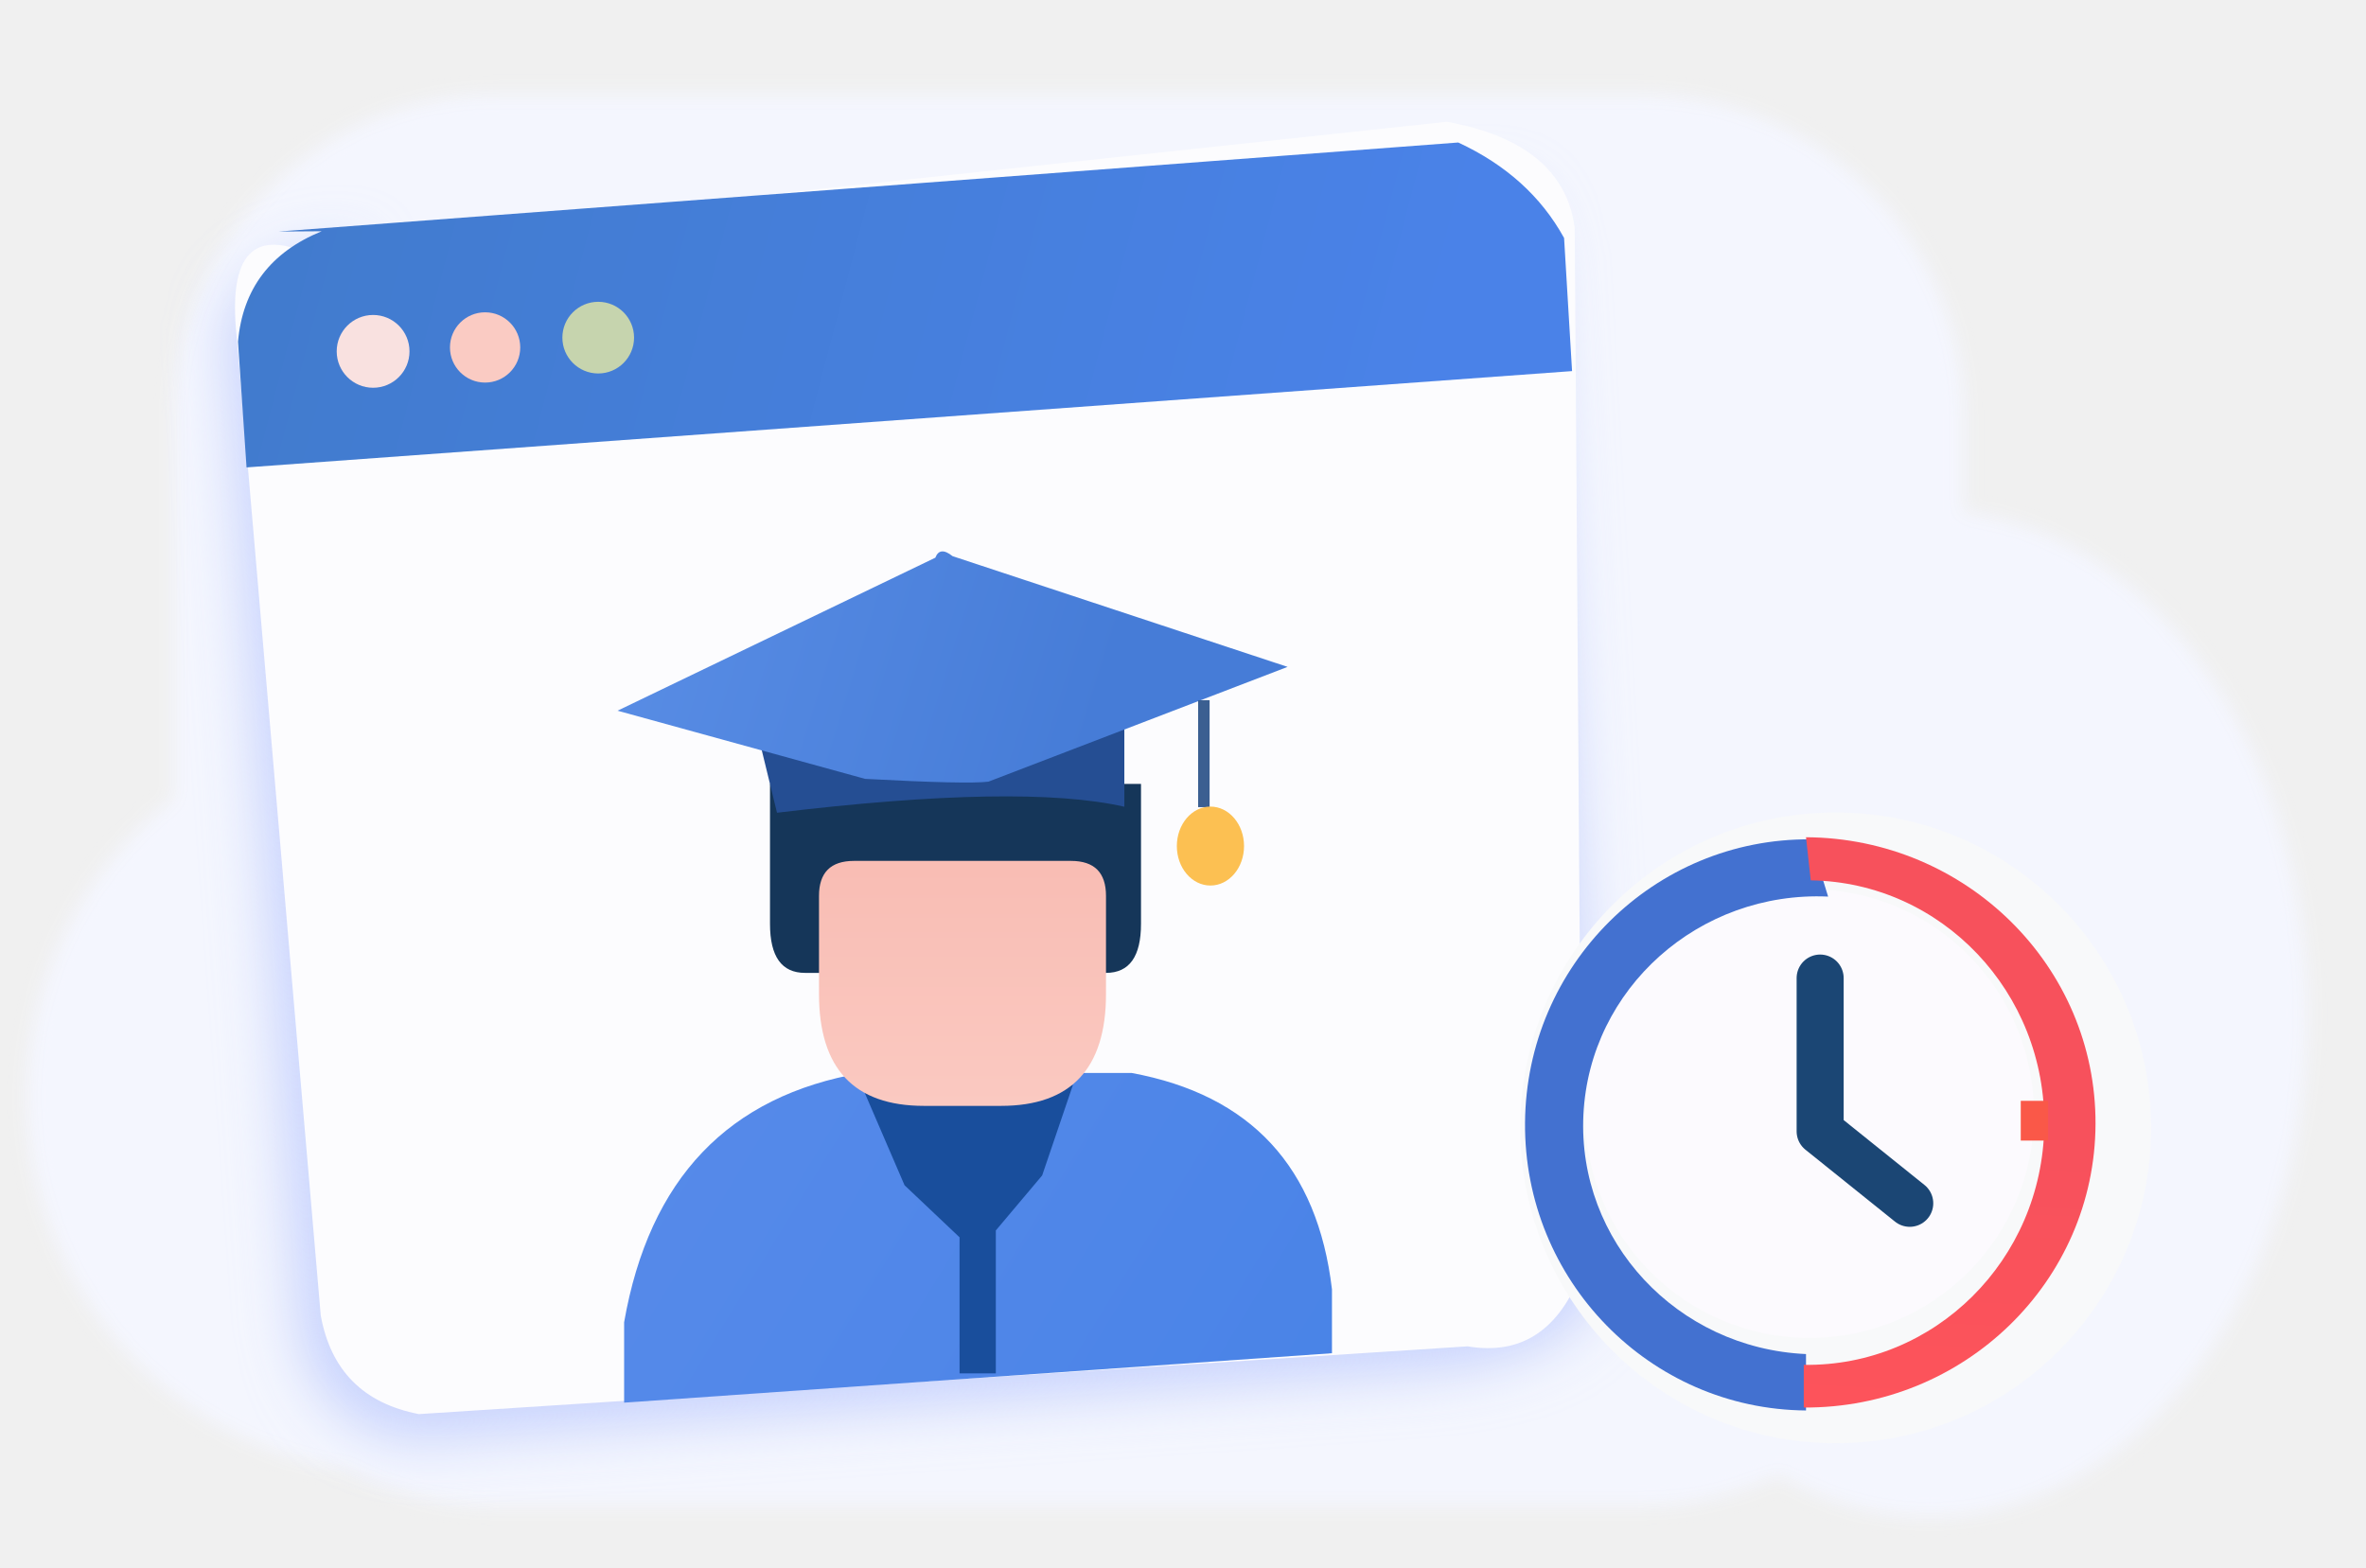
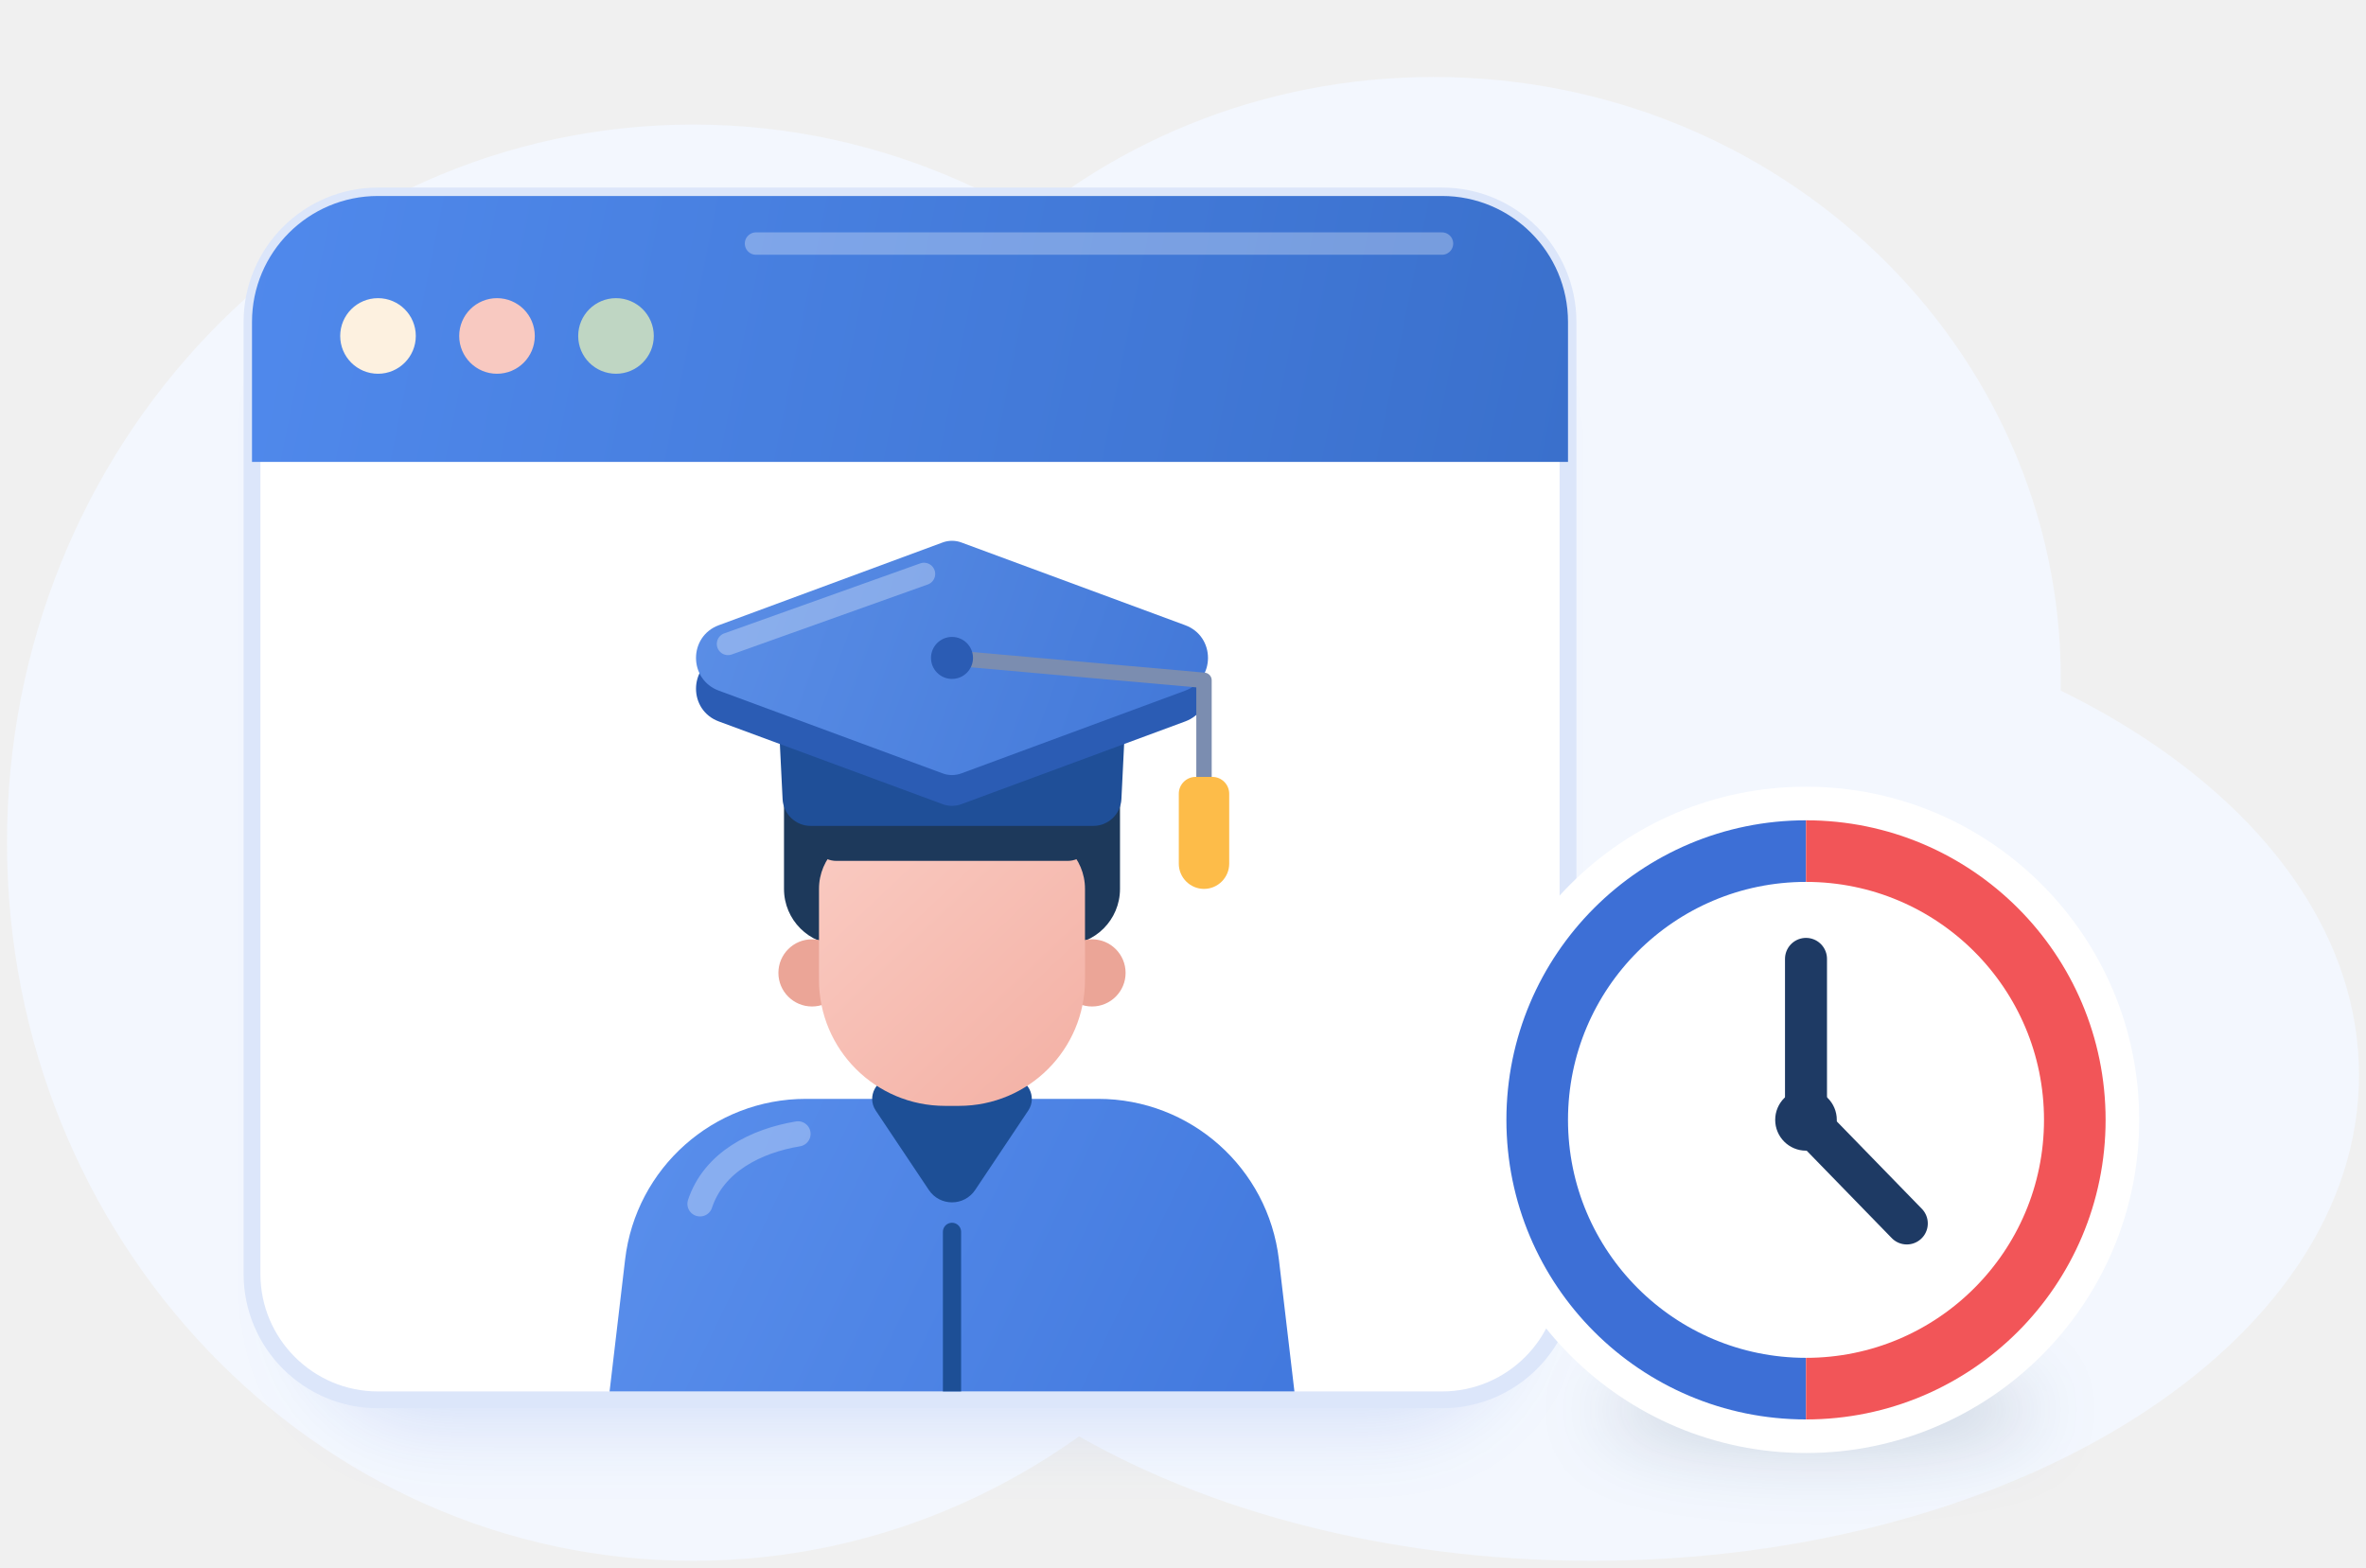
<svg xmlns="http://www.w3.org/2000/svg" viewBox="0 0 169 112" width="169" height="112">
  <defs>
-     <filter id="sfuma-alone" x="-30%" y="-30%" width="160%" height="160%">
-       <feGaussianBlur stdDeviation="0.6" />
+     <filter id="sfuma-ombra" filterUnits="userSpaceOnUse" x="0" y="0" width="169" height="112">
+       <feGaussianBlur stdDeviation="2.5" />
    </filter>
-     <filter id="sfuma-ombra" x="-30%" y="-30%" width="160%" height="160%">
-       <feGaussianBlur stdDeviation="2" />
-     </filter>
-     <linearGradient id="blu-testata" gradientUnits="userSpaceOnUse" x1="17.18" y1="6.55" x2="113.41" y2="31.76">
-       <stop offset="0.032" stop-color="#417BCD" />
-       <stop offset="0.879" stop-color="#4A82E8" />
+     <linearGradient id="barra-luce" gradientUnits="userSpaceOnUse" x1="18" y1="14" x2="112" y2="33">
+       <stop offset="0" stop-color="#5089EC" />
+       <stop offset="1" stop-color="#3A70CC" />
    </linearGradient>
-     <linearGradient id="blu-tocco" gradientUnits="userSpaceOnUse" x1="42.24" y1="38.47" x2="88.75" y2="52.87">
-       <stop offset="0.022" stop-color="#5A8EE6" />
-       <stop offset="0.789" stop-color="#467CD7" />
+     <linearGradient id="toga-luce" gradientUnits="userSpaceOnUse" x1="45" y1="78" x2="91" y2="100">
+       <stop offset="0" stop-color="#5A8FEC" />
+       <stop offset="1" stop-color="#4279DE" />
    </linearGradient>
-     <linearGradient id="blu-toga" gradientUnits="userSpaceOnUse" x1="43.05" y1="72.72" x2="94.93" y2="104.54">
-       <stop offset="0" stop-color="#588BEA" />
-       <stop offset="0.989" stop-color="#4983E7" />
+     <linearGradient id="pelle-luce" gradientUnits="userSpaceOnUse" x1="59" y1="60" x2="77" y2="79">
+       <stop offset="0" stop-color="#FACAC1" />
+       <stop offset="1" stop-color="#F3B0A4" />
    </linearGradient>
-     <linearGradient id="rosso-quadrante" gradientUnits="userSpaceOnUse" x1="131.31" y1="60.42" x2="129.01" y2="106.97">
-       <stop offset="0.446" stop-color="#F7515C" />
-       <stop offset="1" stop-color="#FF545A" />
+     <linearGradient id="tocco-luce" gradientUnits="userSpaceOnUse" x1="46" y1="39" x2="90" y2="55">
+       <stop offset="0" stop-color="#5E91E8" />
+       <stop offset="1" stop-color="#3F75D6" />
    </linearGradient>
-     <linearGradient id="rosa-viso" gradientUnits="userSpaceOnUse" x1="0" y1="62" x2="0" y2="79">
-       <stop offset="0" stop-color="#F9BDB4" />
-       <stop offset="1" stop-color="#FAC9C1" />
-     </linearGradient>
+     <clipPath id="finestra-contenuto">
+       <path d="M18.6 33 L111.4 33 L111.4 91 C111.4 95.64 107.64 99.4 103 99.4 L27 99.4 C22.36 99.4 18.6 95.64 18.6 91 L18.6 33 Z" />
+     </clipPath>
  </defs>
-   <g id="nuvola" fill="#F4F6FE" filter="url(#sfuma-alone)">
-     <rect id="nuvola-centro" x="12.4" y="6.76" width="127.87" height="100.8" rx="23.03" />
-     <circle id="nuvola-sinistra" cx="28.86" cy="78.35" r="26.92" />
-     <ellipse id="nuvola-destra" cx="137.81" cy="72.39" rx="27" ry="35.94" />
+   <g id="nuvola" fill="#F3F7FE">
+     <ellipse cx="102.4" cy="48.5" rx="44.8" ry="43" />
+     <ellipse cx="49.5" cy="60.2" rx="49" ry="51.3" />
+     <ellipse cx="113.7" cy="76.8" rx="54.8" ry="34.7" />
  </g>
  <g id="finestra">
-     <path id="finestra-ombra" d="M25.35 22.23 L104.52 13.72 Q109.12 12.38 110.27 18.21 L114.33 91.74 Q112.49 97.14 101.52 97.93 L29.18 102.88 Q22.24 101.47 21.37 94.71 L16.17 23.58 Q17.37 18.49 25.49 17.68 Z" fill="#C8D3FD" filter="url(#sfuma-ombra)" />
-     <path id="finestra-fondo" d="M23.15 17.29 L103.35 8.7 Q111.66 10.21 112.48 16.27 L113 90.76 Q110.6 97.15 104.83 96.18 L29.92 101.02 Q23.98 99.87 22.91 93.97 L16.9 24 Q15.98 15.17 22.42 18.3 Z" fill="#FCFCFE" />
-     <path id="finestra-testata" d="M19.9 16.54 L104.16 10.18 Q109.27 12.55 111.72 17 L112.29 26.51 L17.61 33.39 L17 24.41 Q17.5 18.75 22.98 16.52 Z" fill="url(#blu-testata)" />
-     <circle id="pallino-bianco" cx="26.65" cy="25.1" r="2.6" fill="#F9E1E0" />
-     <circle id="pallino-rosa" cx="34.65" cy="24.82" r="2.51" fill="#FACBC3" />
-     <circle id="pallino-verde" cx="42.73" cy="24.12" r="2.56" fill="#C6D4AE" />
+     <path id="finestra-ombra" d="M31 21 L99 21 C103.97 21 108 25.03 108 30 L108 93 C108 97.97 103.97 102 99 102 L31 102 C26.03 102 22 97.97 22 93 L22 30 C22 25.03 26.03 21 31 21 Z" fill="#1D4ED8" opacity="0.13" filter="url(#sfuma-ombra)" />
+     <path id="finestra-foglio" d="M27 14 L103 14 C107.97 14 112 18.03 112 23 L112 91 C112 95.97 107.97 100 103 100 L27 100 C22.03 100 18 95.97 18 91 L18 23 C18 18.03 22.03 14 27 14 Z" fill="#FFFFFF" stroke="#DCE6FA" stroke-width="1.2" />
+     <path id="finestra-barra" d="M27 14 L103 14 C107.97 14 112 18.03 112 23 L112 33 L18 33 L18 23 C18 18.03 22.03 14 27 14 Z" fill="url(#barra-luce)" />
+     <path id="finestra-riflesso" d="M54 17.4 H103" stroke="#FFFFFF" stroke-opacity="0.3" stroke-width="1.6" stroke-linecap="round" />
+     <g id="pallini">
+       <circle id="pallino-1" cx="27" cy="24" r="2.7" fill="#FDF1E0" />
+       <circle id="pallino-2" cx="35.5" cy="24" r="2.7" fill="#F8C9C1" />
+       <circle id="pallino-3" cx="44" cy="24" r="2.7" fill="#BFD6C3" />
+     </g>
  </g>
-   <g id="laureato">
-     <path id="toga" d="M44.58 100.2 V94.46 Q47.27 79.08 61.56 76.65 H80.83 Q93.59 79 95.14 92.1 V96.67 Z" fill="url(#blu-toga)" />
-     <path id="colletto" d="M61.52 77.5 H76.64 L74.44 83.97 L71.13 87.9 V98.11 H68.54 V88.39 L64.61 84.67 Z" fill="#194E9C" />
-     <path id="capelli" data-fisso="1" d="M55 56 H81.5 V66 Q81.5 69.5 79 69.5 H57.5 Q55 69.5 55 66 Z" fill="#153659" />
-     <path id="viso" data-fisso="1" data-maglia="no" d="M58.5 64 Q58.5 61.5 61 61.5 H76.5 Q79 61.5 79 64 V71 Q79 79 71.5 79 H66 Q58.5 79 58.5 71 Z" fill="url(#rosa-viso)" />
-     <path id="tocco-calotta" d="M53.78 51 H80.31 V57.63 Q72.96 55.96 55.5 58.06 Z" fill="#254E93" />
-     <path id="tocco" d="M44.11 50.77 L66.81 39.84 Q67.13 39 68.04 39.73 L91.97 47.64 L70.6 55.84 Q69.06 56.03 61.79 55.64 Z" fill="url(#blu-tocco)" />
-     <path id="nappa-filo" fill="none" d="M85.99 50.02 V57.66" stroke="#3B5F91" stroke-width="0.82" />
-     <ellipse id="nappa" cx="86.46" cy="60.44" rx="2.4" ry="2.82" fill="#FCC052" />
+   <g id="studente">
+     <g id="toga" clip-path="url(#finestra-contenuto)">
+       <path id="toga-corpo" d="M43 104 L44.65 89.98 C45.42 83.43 50.97 78.5 57.56 78.5 L78.44 78.5 C85.03 78.5 90.58 83.43 91.35 89.98 L93 104 L43 104 Z" fill="url(#toga-luce)" />
+       <path id="toga-riflesso" d="M50 86 C51 83 54 81.5 57 81" stroke="#FFFFFF" stroke-opacity="0.3" stroke-width="1.8" stroke-linecap="round" fill="none" />
+       <path id="toga-collo" d="M65.5 73 L70.5 73 C71.33 73 72 73.67 72 74.5 L72 79.5 C72 80.33 71.33 81 70.5 81 L65.5 81 C64.67 81 64 80.33 64 79.5 L64 74.5 C64 73.67 64.67 73 65.5 73 Z" fill="#EBA597" />
+       <path id="toga-colletto" d="M63.8 77 L72.2 77 C73.4 77 74.11 78.34 73.45 79.33 L69.66 85 C68.87 86.19 67.13 86.19 66.34 85 L62.55 79.33 C61.89 78.34 62.6 77 63.8 77 Z" fill="#1D4F96" />
+       <path id="toga-abbottonatura" d="M68 88 V104" stroke="#1D4F96" stroke-width="1.3" stroke-linecap="round" />
+     </g>
+     <g id="testa">
+       <path id="capelli" d="M59 54 L77 54 C78.66 54 80 55.34 80 57 L80 63.5 C80 65.71 78.21 67.5 76 67.5 L60 67.5 C57.79 67.5 56 65.71 56 63.5 L56 57 C56 55.34 57.34 54 59 54 Z" fill="#1D395B" />
+       <circle id="orecchio-sinistro" cx="58" cy="69.5" r="2.4" fill="#EBA597" />
+       <circle id="orecchio-destro" cx="78" cy="69.5" r="2.4" fill="#EBA597" />
+       <path id="viso" d="M62.5 59.5 L73.5 59.5 C75.71 59.5 77.5 61.29 77.5 63.5 L77.5 70 C77.5 74.97 73.47 79 68.5 79 L67.5 79 C62.53 79 58.5 74.97 58.5 70 L58.5 63.5 C58.5 61.29 60.29 59.5 62.5 59.5 Z" fill="url(#pelle-luce)" />
+       <path id="frangia" d="M58 58 L78 58 L78 59.75 C78 60.72 77.22 61.5 76.25 61.5 L59.75 61.5 C58.78 61.5 58 60.72 58 59.75 L58 58 Z" fill="#1D395B" />
+     </g>
+     <g id="tocco">
+       <path id="tocco-calotta" d="M55.5 49 L80.5 49 L80.1 57.1 C80.04 58.16 79.16 59 78.1 59 L57.9 59 C56.84 59 55.96 58.16 55.9 57.1 L55.5 49 Z" fill="#1F4F98" />
+       <path id="tocco-fianco" d="M68.69 40.96 L84.65 46.86 C86.83 47.66 86.83 50.74 84.65 51.54 L68.69 57.44 C68.25 57.61 67.75 57.61 67.31 57.44 L51.35 51.54 C49.17 50.74 49.17 47.66 51.35 46.86 L67.31 40.96 C67.75 40.79 68.25 40.79 68.69 40.96 Z" fill="#2B5CB4" />
+       <path id="tocco-tavola" d="M68.69 38.76 L84.65 44.66 C86.83 45.46 86.83 48.54 84.65 49.34 L68.69 55.24 C68.25 55.41 67.75 55.41 67.31 55.24 L51.35 49.34 C49.17 48.54 49.17 45.46 51.35 44.66 L67.31 38.76 C67.75 38.59 68.25 38.59 68.69 38.76 Z" fill="url(#tocco-luce)" />
+       <path id="tocco-riflesso" d="M52 46 L66 41" stroke="#FFFFFF" stroke-opacity="0.3" stroke-width="1.6" stroke-linecap="round" />
+       <g id="nappa">
+         <path id="nappa-cordone" d="M68 47 L86 48.6 V56" stroke="#7B8DB0" stroke-width="1.1" stroke-linecap="round" stroke-linejoin="round" fill="none" />
+         <path id="nappa-fiocco" d="M85.4 55.5 L86.6 55.5 C87.26 55.5 87.8 56.04 87.8 56.7 L87.8 61.7 C87.8 62.69 86.99 63.5 86 63.5 L86 63.5 C85.01 63.5 84.2 62.69 84.2 61.7 L84.2 56.7 C84.2 56.04 84.74 55.5 85.4 55.5 Z" fill="#FDBC49" />
+       </g>
+       <circle id="tocco-bottone" cx="68" cy="47" r="1.5" fill="#2B5CB4" />
+     </g>
  </g>
  <g id="orologio">
-     <circle id="orologio-alone" cx="131.12" cy="80.57" r="22.53" fill="#F8F9FA" />
-     <circle id="quadrante" cx="129.25" cy="79.55" r="16.03" fill="#FCFAFE" />
-     <path id="bordo-blu" d="M129.32 59.96 A20.13 20.3 0.53 0 0 129 100.76 V96.73 A16.66 16.31 -1.46 0 1 130.58 64.05 Z" fill="#4371D0" />
-     <path id="bordo-rosso" d="M129 59.81 A20.69 20.3 2.62 0 1 128.84 100.55 V97.5 A16.61 16.98 0 0 0 129.34 62.89 Z" fill="url(#rosso-quadrante)" />
-     <path id="tacca" fill="none" d="M144.34 80.06 H146.29" stroke="#FA5848" stroke-width="2.84" />
-     <path id="lancette" fill="none" d="M130.01 69.87 V80.82 L136.41 85.96" stroke="#1B4674" stroke-width="3.36" stroke-linecap="round" stroke-linejoin="round" />
+     <ellipse id="orologio-ombra" cx="130" cy="100.7" rx="15.36" ry="3" fill="#1E3A64" opacity="0.18" filter="url(#sfuma-ombra)" />
+     <circle id="orologio-bordo" cx="129" cy="80" r="23.8" fill="#FFFFFF" />
+     <circle id="orologio-quadrante" cx="129" cy="80" r="19.2" fill="#FFFFFF" />
+     <path id="orologio-anello-blu" d="M129 99.2 A19.2 19.2 0 0 1 129 60.8" stroke="#3D6FD6" stroke-width="4.4" fill="none" />
+     <path id="orologio-anello-rosso" d="M129 60.8 A19.2 19.2 0 0 1 129 99.2" stroke="#F25558" stroke-width="4.4" fill="none" />
+     <g id="lancette" stroke="#1E3A64" stroke-width="3" stroke-linecap="round">
+       <path id="lancetta-ore" d="M129 80 L129 68.5" />
+       <path id="lancetta-minuti" d="M129 80 L136.2 87.4" />
+     </g>
+     <circle id="orologio-perno" cx="129" cy="80" r="2.2" fill="#1E3A64" />
  </g>
</svg>
